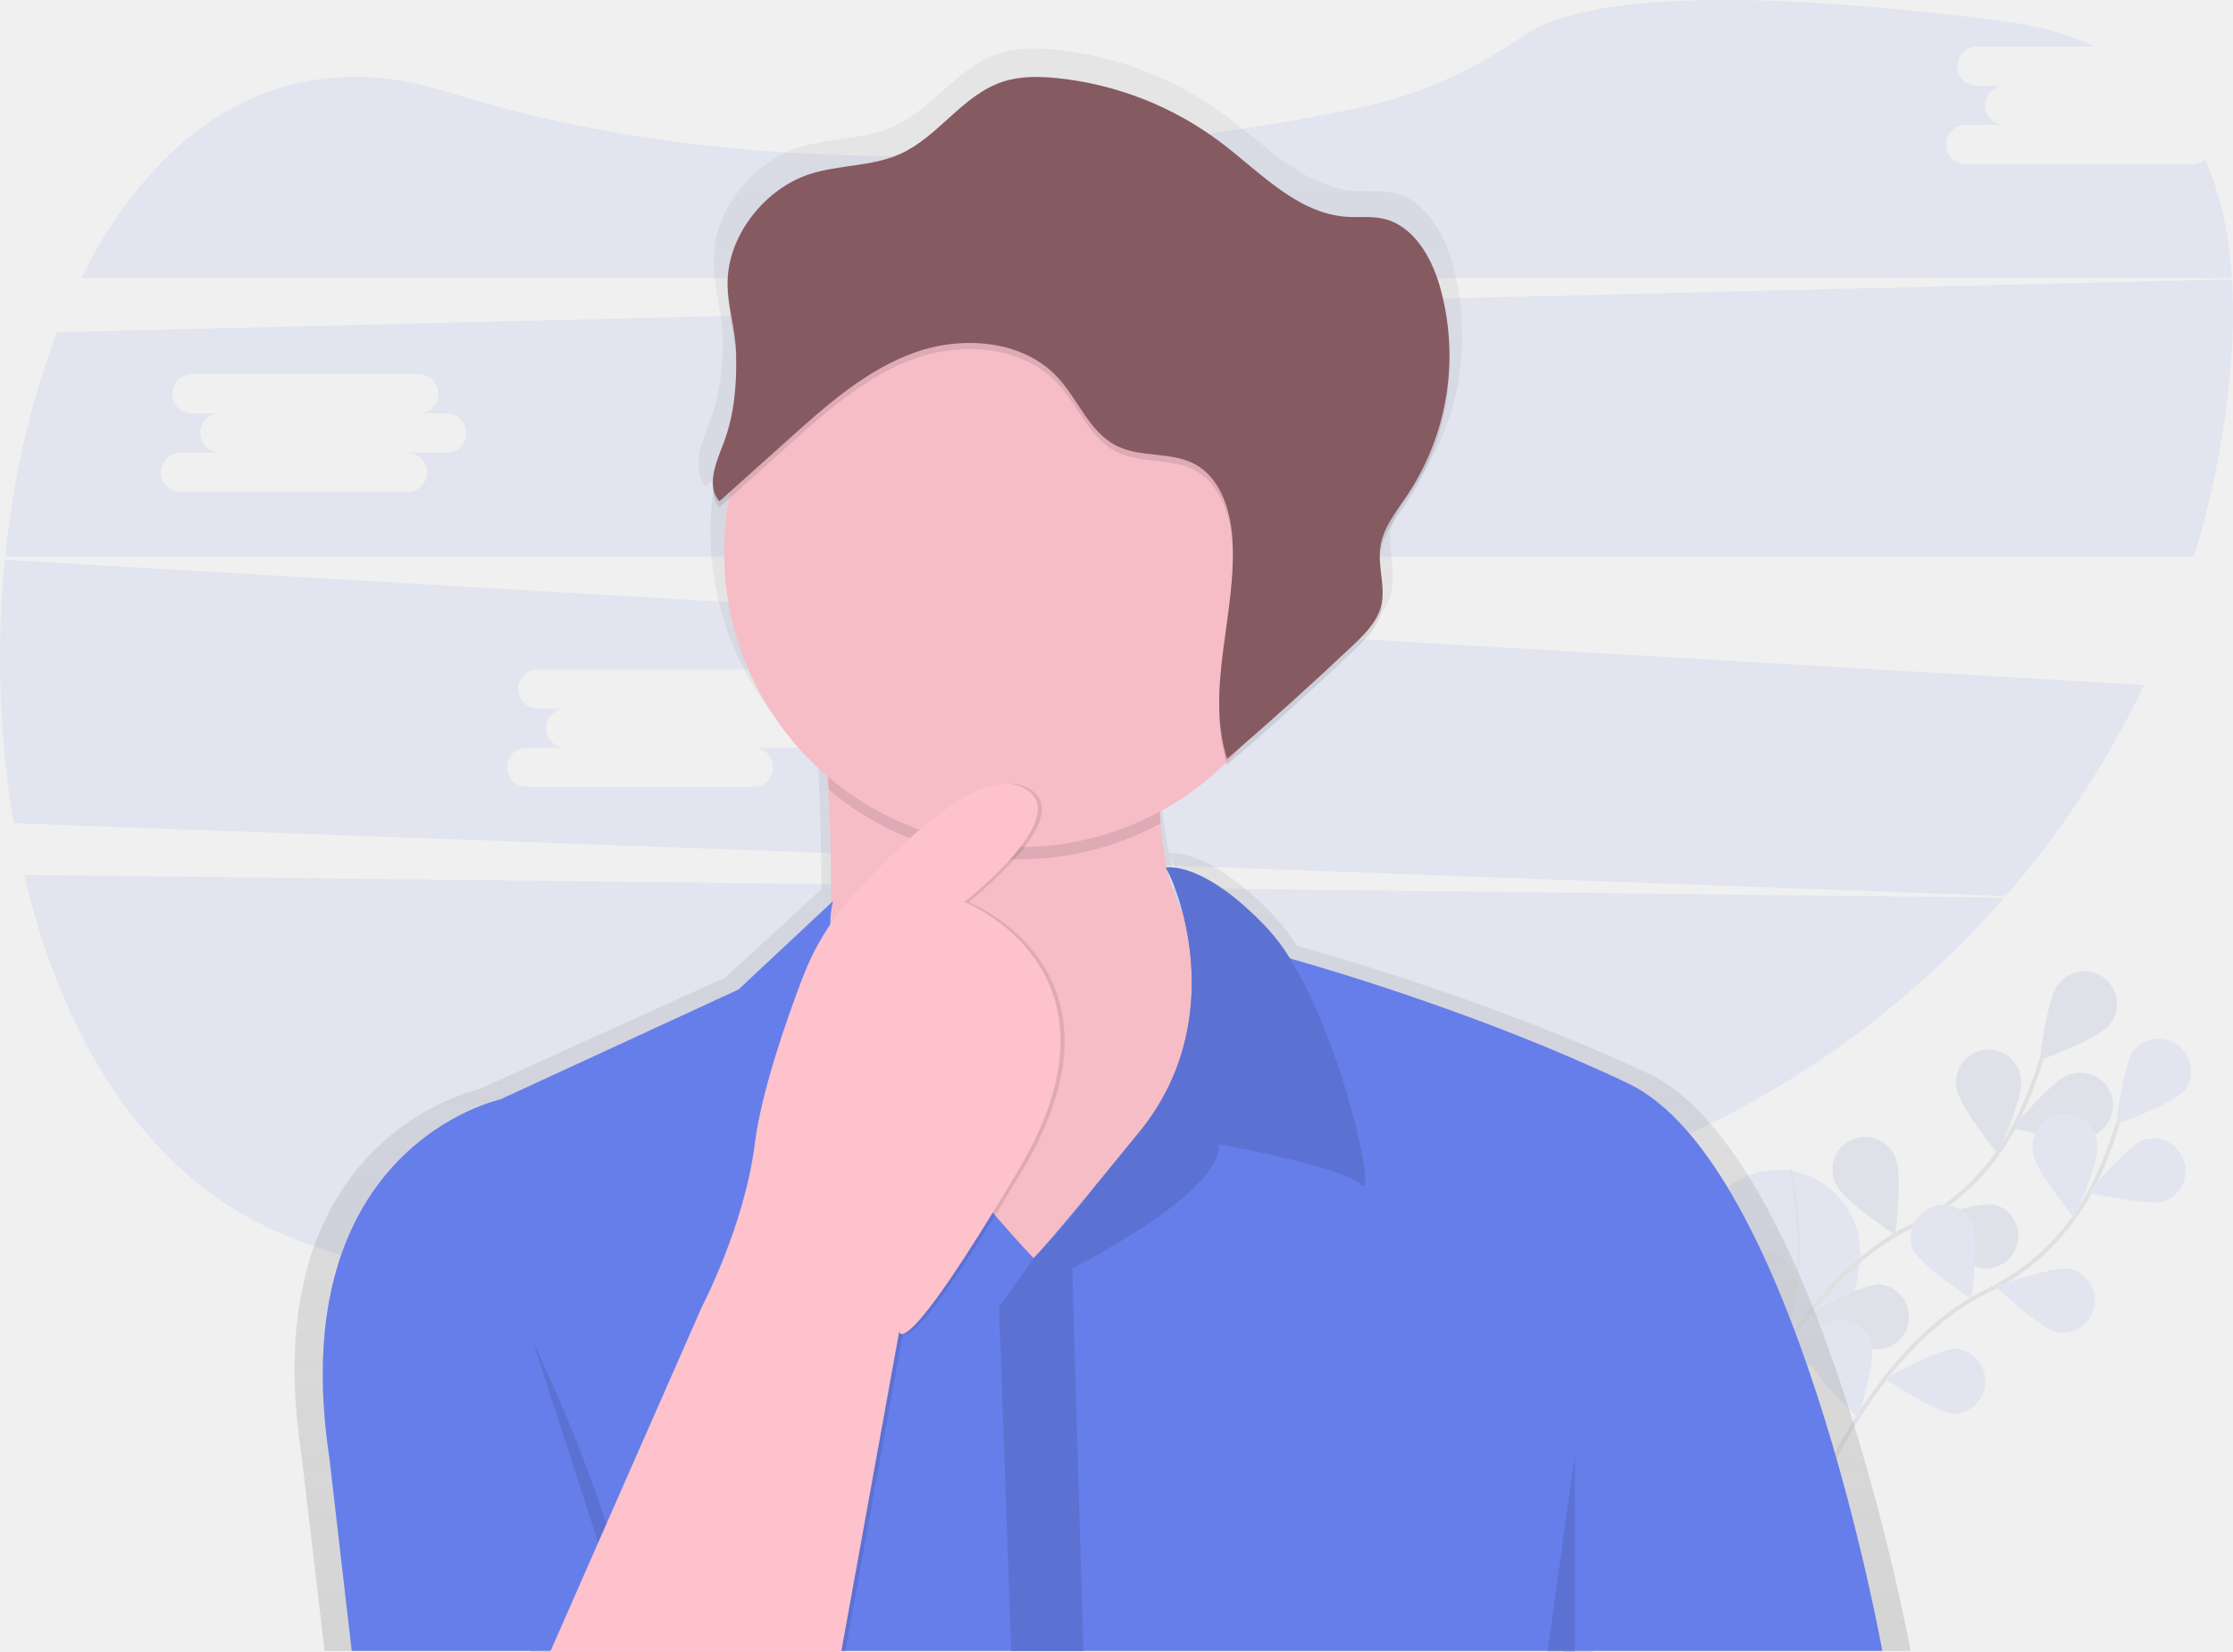
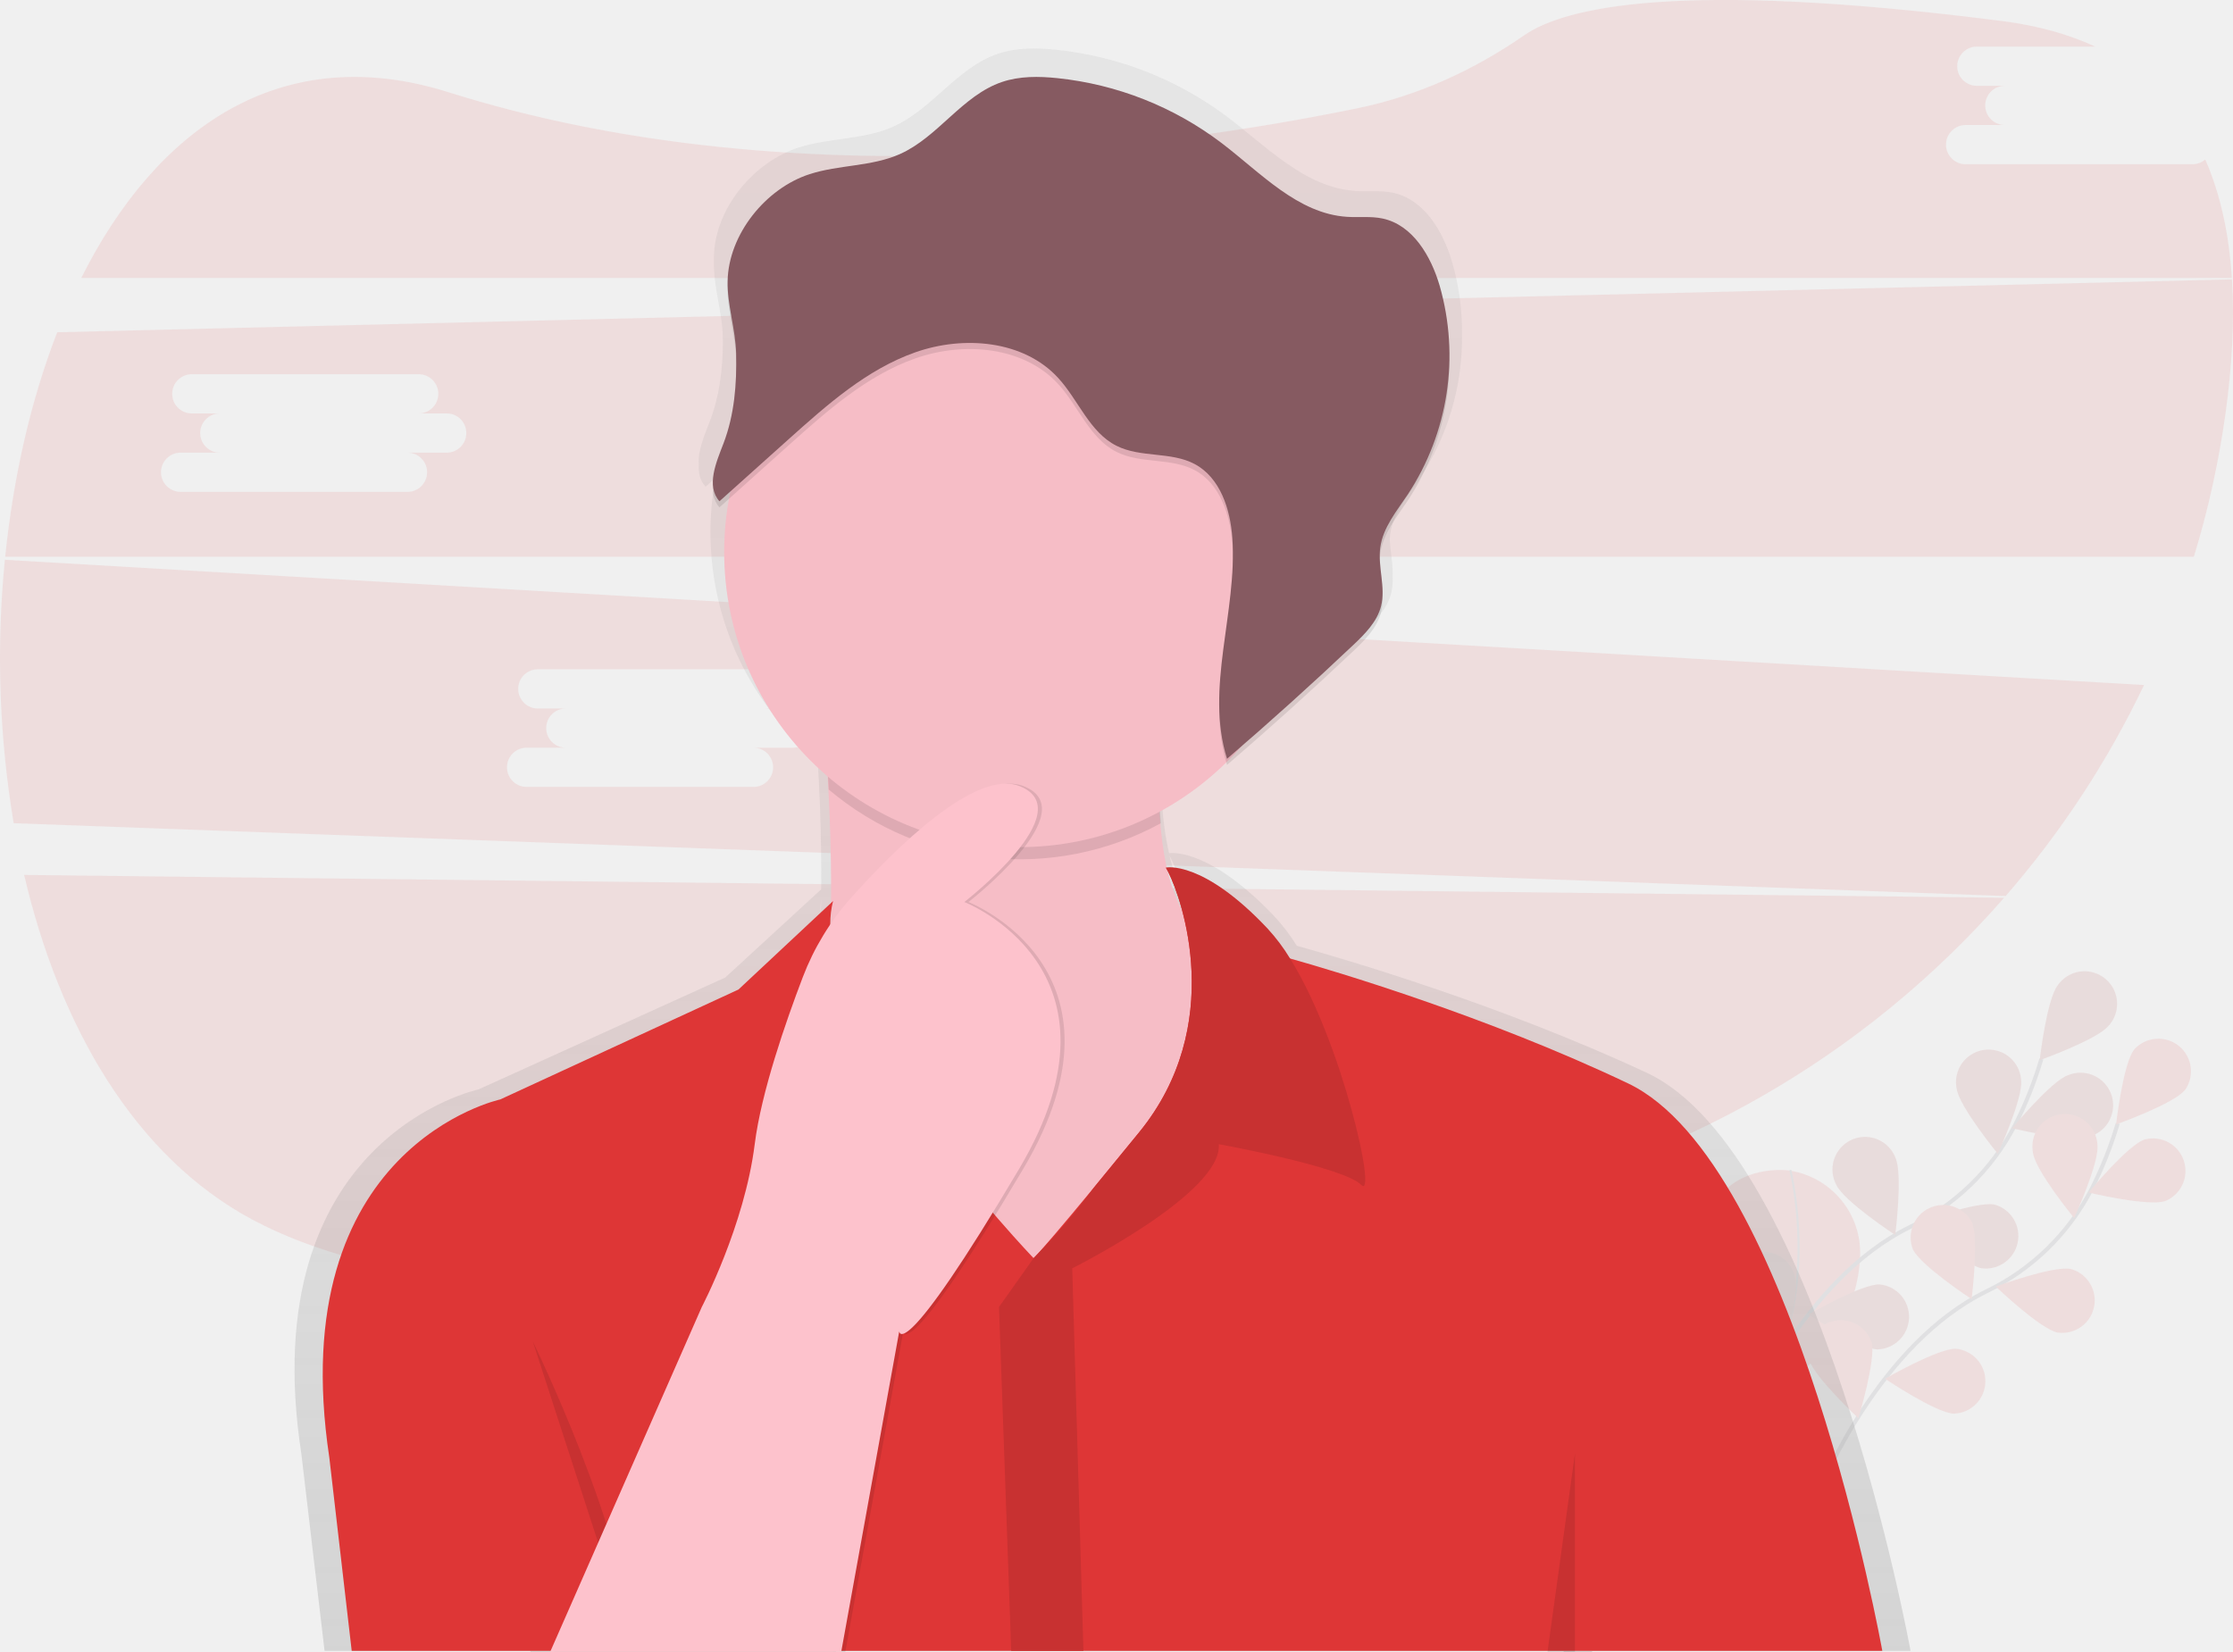
<svg xmlns="http://www.w3.org/2000/svg" id="fafd2220-3b39-4538-bdd8-5627e33a2e32" data-name="Layer 1" width="1097.1" height="811.81" viewBox="0 0 1097.1 811.81">
  <defs>
    <linearGradient id="1c2fe1a5-71ac-4c34-8a58-b17380e220b9" x1="593.13" y1="855.9" x2="593.13" y2="67.88" gradientUnits="userSpaceOnUse">
      <stop offset="0" stop-color="gray" stop-opacity="0.25" />
      <stop offset="0.54" stop-color="gray" stop-opacity="0.12" />
      <stop offset="1" stop-color="gray" stop-opacity="0.1" />
    </linearGradient>
  </defs>
  <g opacity="0.1">
-     <path d="M929.91,619.25S851.59,609.08,910,735.84c0,0,53.23-22.81,55.35-74.26a40.94,40.94,0,0,0-34.33-42.17Z" transform="translate(-51.45 -44.1)" fill="#667eea" />
+     <path d="M929.91,619.25S851.59,609.08,910,735.84c0,0,53.23-22.81,55.35-74.26a40.94,40.94,0,0,0-34.33-42.17Z" transform="translate(-51.45 -44.1)" fill="#de3636" />
    <path d="M931.06,619.06s17.73,70.68-21,116.79" transform="translate(-51.45 -44.1)" fill="none" stroke="#535461" stroke-miterlimit="10" />
    <path d="M909,742.38s28.2-69.5,80.86-95.28A113.65,113.65,0,0,0,1041.47,597a191.13,191.13,0,0,0,12.93-32.47" transform="translate(-51.45 -44.1)" fill="none" stroke="#535461" stroke-miterlimit="10" stroke-width="2" />
-     <path d="M1087.49,548.1c-5.49,6.9-33.9,17-33.9,17s3.42-30,8.91-36.85a16,16,0,1,1,25,19.88Z" transform="translate(-51.45 -44.1)" fill="#667eea" />
-     <path d="M1077.74,602.75c-8.36,2.81-37.68-4.18-37.68-4.18s19.15-23.28,27.51-26.09a16,16,0,1,1,10.17,30.27Z" transform="translate(-51.45 -44.1)" fill="#667eea" />
-     <path d="M1024.88,667.36c-8.63-1.79-30.42-22.63-30.42-22.63s28.28-10.43,36.92-8.64a16,16,0,0,1-6.5,31.26Z" transform="translate(-51.45 -44.1)" fill="#667eea" />
-     <path d="M973.88,707.24c-8.81-.31-33.81-17.16-33.81-17.16S966.19,675,975,675.32a16,16,0,0,1-1.12,31.91Z" transform="translate(-51.45 -44.1)" fill="#667eea" />
-     <path d="M1012.76,579c1.13,8.75,20.22,32.07,20.22,32.07s12.57-27.4,11.45-36.15a16,16,0,1,0-31.67,4.08Z" transform="translate(-51.45 -44.1)" fill="#667eea" />
-     <path d="M953.7,626.44c3.69,8,28.89,24.55,28.89,24.55s3.8-29.91.11-37.91a16,16,0,1,0-29,13.37Z" transform="translate(-51.45 -44.1)" fill="#667eea" />
-     <path d="M902.62,680.38c2.28,8.52,24.33,29.08,24.33,29.08s8.8-28.83,6.51-37.35a16,16,0,1,0-30.84,8.27Z" transform="translate(-51.45 -44.1)" fill="#667eea" />
+     <path d="M1087.49,548.1c-5.49,6.9-33.9,17-33.9,17s3.42-30,8.91-36.85a16,16,0,1,1,25,19.88Z" transform="translate(-51.45 -44.1)" fill="#de3636" />
+     <path d="M1077.74,602.75c-8.36,2.81-37.68-4.18-37.68-4.18s19.15-23.28,27.51-26.09a16,16,0,1,1,10.17,30.27Z" transform="translate(-51.45 -44.1)" fill="#de3636" />
+     <path d="M1024.88,667.36c-8.63-1.79-30.42-22.63-30.42-22.63s28.28-10.43,36.92-8.64a16,16,0,0,1-6.5,31.26Z" transform="translate(-51.45 -44.1)" fill="#de3636" />
+     <path d="M973.88,707.24c-8.81-.31-33.81-17.16-33.81-17.16S966.19,675,975,675.32a16,16,0,0,1-1.12,31.91Z" transform="translate(-51.45 -44.1)" fill="#de3636" />
+     <path d="M1012.76,579c1.13,8.75,20.22,32.07,20.22,32.07s12.57-27.4,11.45-36.15a16,16,0,1,0-31.67,4.08Z" transform="translate(-51.45 -44.1)" fill="#de3636" />
+     <path d="M953.7,626.44c3.69,8,28.89,24.55,28.89,24.55s3.8-29.91.11-37.91a16,16,0,1,0-29,13.37Z" transform="translate(-51.45 -44.1)" fill="#de3636" />
+     <path d="M902.62,680.38c2.28,8.52,24.33,29.08,24.33,29.08s8.8-28.83,6.51-37.35a16,16,0,1,0-30.84,8.27Z" transform="translate(-51.45 -44.1)" fill="#de3636" />
    <path d="M1087.49,548.1c-5.49,6.9-33.9,17-33.9,17s3.42-30,8.91-36.85a16,16,0,1,1,25,19.88Z" transform="translate(-51.45 -44.1)" opacity="0.25" />
    <path d="M1077.74,602.75c-8.36,2.81-37.68-4.18-37.68-4.18s19.15-23.28,27.51-26.09a16,16,0,1,1,10.17,30.27Z" transform="translate(-51.45 -44.1)" opacity="0.25" />
    <path d="M1024.88,667.36c-8.63-1.79-30.42-22.63-30.42-22.63s28.28-10.43,36.92-8.64a16,16,0,0,1-6.5,31.26Z" transform="translate(-51.45 -44.1)" opacity="0.25" />
    <path d="M973.88,707.24c-8.81-.31-33.81-17.16-33.81-17.16S966.19,675,975,675.32a16,16,0,0,1-1.12,31.91Z" transform="translate(-51.45 -44.1)" opacity="0.25" />
    <path d="M1012.76,579c1.13,8.75,20.22,32.07,20.22,32.07s12.57-27.4,11.45-36.15a16,16,0,1,0-31.67,4.08Z" transform="translate(-51.45 -44.1)" opacity="0.25" />
    <path d="M953.7,626.44c3.69,8,28.89,24.55,28.89,24.55s3.8-29.91.11-37.91a16,16,0,1,0-29,13.37Z" transform="translate(-51.45 -44.1)" opacity="0.25" />
    <path d="M902.62,680.38c2.28,8.52,24.33,29.08,24.33,29.08s8.8-28.83,6.51-37.35a16,16,0,1,0-30.84,8.27Z" transform="translate(-51.45 -44.1)" opacity="0.25" />
    <path d="M946.56,774s28.2-69.5,80.86-95.28A113.65,113.65,0,0,0,1079,628.61a191.13,191.13,0,0,0,12.93-32.47" transform="translate(-51.45 -44.1)" fill="none" stroke="#535461" stroke-miterlimit="10" stroke-width="2" />
-     <path d="M1125,579.7c-5.49,6.9-33.9,17-33.9,17s3.42-30,8.91-36.85a16,16,0,0,1,25,19.88Z" transform="translate(-51.45 -44.1)" fill="#667eea" />
-     <path d="M1115.27,634.35c-8.36,2.81-37.68-4.18-37.68-4.18s19.15-23.28,27.51-26.09a16,16,0,0,1,10.17,30.27Z" transform="translate(-51.45 -44.1)" fill="#667eea" />
-     <path d="M1062.41,699c-8.63-1.79-30.42-22.63-30.42-22.63s28.28-10.43,36.92-8.64a16,16,0,0,1-6.5,31.26Z" transform="translate(-51.45 -44.1)" fill="#667eea" />
-     <path d="M1011.4,738.83c-8.81-.31-33.81-17.16-33.81-17.16s26.12-15.06,34.93-14.75a16,16,0,0,1-1.12,31.91Z" transform="translate(-51.45 -44.1)" fill="#667eea" />
-     <path d="M1050.28,610.64c1.13,8.75,20.22,32.07,20.22,32.07s12.57-27.4,11.45-36.15a16,16,0,1,0-31.67,4.08Z" transform="translate(-51.45 -44.1)" fill="#667eea" />
-     <path d="M991.23,658c3.69,8,28.89,24.55,28.89,24.55s3.8-29.91.11-37.91a16,16,0,0,0-29,13.37Z" transform="translate(-51.45 -44.1)" fill="#667eea" />
-     <path d="M940.15,712c2.28,8.52,24.33,29.08,24.33,29.08s8.8-28.83,6.51-37.35A16,16,0,0,0,940.15,712Z" transform="translate(-51.45 -44.1)" fill="#667eea" />
+     <path d="M1125,579.7c-5.49,6.9-33.9,17-33.9,17s3.42-30,8.91-36.85a16,16,0,0,1,25,19.88Z" transform="translate(-51.45 -44.1)" fill="#de3636" />
+     <path d="M1115.27,634.35c-8.36,2.81-37.68-4.18-37.68-4.18s19.15-23.28,27.51-26.09a16,16,0,0,1,10.17,30.27Z" transform="translate(-51.45 -44.1)" fill="#de3636" />
+     <path d="M1062.41,699c-8.63-1.79-30.42-22.63-30.42-22.63s28.28-10.43,36.92-8.64a16,16,0,0,1-6.5,31.26Z" transform="translate(-51.45 -44.1)" fill="#de3636" />
+     <path d="M1011.4,738.83c-8.81-.31-33.81-17.16-33.81-17.16s26.12-15.06,34.93-14.75a16,16,0,0,1-1.12,31.91Z" transform="translate(-51.45 -44.1)" fill="#de3636" />
+     <path d="M1050.28,610.64c1.13,8.75,20.22,32.07,20.22,32.07s12.57-27.4,11.45-36.15a16,16,0,1,0-31.67,4.08Z" transform="translate(-51.45 -44.1)" fill="#de3636" />
+     <path d="M991.23,658c3.69,8,28.89,24.55,28.89,24.55s3.8-29.91.11-37.91a16,16,0,0,0-29,13.37Z" transform="translate(-51.45 -44.1)" fill="#de3636" />
+     <path d="M940.15,712c2.28,8.52,24.33,29.08,24.33,29.08s8.8-28.83,6.51-37.35A16,16,0,0,0,940.15,712Z" transform="translate(-51.45 -44.1)" fill="#de3636" />
  </g>
-   <path d="M63.3,474.07c17.36,74.2,54.11,138.34,112.19,169.43,120.7,64.61,392.91,31.29,596.07-7A465.21,465.21,0,0,0,1036.09,485.3Z" transform="translate(-51.45 -44.1)" fill="#667eea" opacity="0.1" />
-   <path d="M1128.65,124.81H1017.18a9.63,9.63,0,1,1,0-19.27h19.27a9.63,9.63,0,0,1,0-19.27h-13.76a9.63,9.63,0,0,1,0-19.27h58.18c-12.91-6-28-10.27-45.38-12.51-158.64-20.38-215.28-6.9-235.26,7-24.65,17.1-52.15,29.68-81.54,35.74C620.8,117.4,437.75,141.7,271.84,89.43c-82.46-26-143.75,17.92-180.48,91.28H1148c-1.38-21.32-5.51-41-13.09-58.24A9.58,9.58,0,0,1,1128.65,124.81Z" transform="translate(-51.45 -44.1)" fill="#667eea" opacity="0.1" />
-   <path d="M53.84,319.2a491.06,491.06,0,0,0,4.33,129.46l978.68,35.79a460,460,0,0,0,68-103.7Zm387.08,92.35H421.65a9.63,9.63,0,0,1,0,19.27H310.18a9.63,9.63,0,1,1,0-19.27h19.27a9.63,9.63,0,0,1,0-19.27H315.69a9.63,9.63,0,0,1,0-19.27H427.16a9.63,9.63,0,1,1,0,19.27h13.76a9.63,9.63,0,0,1,0,19.27Z" transform="translate(-51.45 -44.1)" fill="#667eea" opacity="0.1" />
-   <path d="M1148.05,181.38l-1068.49,26C66.57,240.79,58,278.56,54,317.71H1129.33a456.46,456.46,0,0,0,15.53-70.33C1148.06,224.37,1149.34,202.11,1148.05,181.38ZM270.92,266.55H251.65a9.63,9.63,0,0,1,0,19.27H140.18a9.63,9.63,0,1,1,0-19.27h19.27a9.63,9.63,0,0,1,0-19.27H145.69a9.63,9.63,0,0,1,0-19.27H257.16a9.63,9.63,0,1,1,0,19.27h13.76a9.63,9.63,0,0,1,0,19.27Z" transform="translate(-51.45 -44.1)" fill="#667eea" opacity="0.1" />
+   <path d="M63.3,474.07c17.36,74.2,54.11,138.34,112.19,169.43,120.7,64.61,392.91,31.29,596.07-7A465.21,465.21,0,0,0,1036.09,485.3Z" transform="translate(-51.45 -44.1)" fill="#de3636" opacity="0.1" />
+   <path d="M1128.65,124.81H1017.18a9.63,9.63,0,1,1,0-19.27h19.27a9.63,9.63,0,0,1,0-19.27h-13.76a9.63,9.63,0,0,1,0-19.27h58.18c-12.91-6-28-10.27-45.38-12.51-158.64-20.38-215.28-6.9-235.26,7-24.65,17.1-52.15,29.68-81.54,35.74C620.8,117.4,437.75,141.7,271.84,89.43c-82.46-26-143.75,17.92-180.48,91.28H1148c-1.38-21.32-5.51-41-13.09-58.24A9.58,9.58,0,0,1,1128.65,124.81Z" transform="translate(-51.45 -44.1)" fill="#de3636" opacity="0.1" />
+   <path d="M53.84,319.2a491.06,491.06,0,0,0,4.33,129.46l978.68,35.79a460,460,0,0,0,68-103.7Zm387.08,92.35H421.65a9.63,9.63,0,0,1,0,19.27H310.18a9.63,9.63,0,1,1,0-19.27h19.27a9.63,9.63,0,0,1,0-19.27H315.69a9.63,9.63,0,0,1,0-19.27H427.16a9.63,9.63,0,1,1,0,19.27h13.76a9.63,9.63,0,0,1,0,19.27Z" transform="translate(-51.45 -44.1)" fill="#de3636" opacity="0.1" />
+   <path d="M1148.05,181.38l-1068.49,26C66.57,240.79,58,278.56,54,317.71H1129.33a456.46,456.46,0,0,0,15.53-70.33C1148.06,224.37,1149.34,202.11,1148.05,181.38ZM270.92,266.55H251.65a9.63,9.63,0,0,1,0,19.27H140.18a9.63,9.63,0,1,1,0-19.27h19.27a9.63,9.63,0,0,1,0-19.27H145.69a9.63,9.63,0,0,1,0-19.27H257.16a9.63,9.63,0,1,1,0,19.27h13.76a9.63,9.63,0,0,1,0,19.27Z" transform="translate(-51.45 -44.1)" fill="#de3636" opacity="0.1" />
  <path d="M990.13,855.4S945.57,611,860.6,571.34c-72-33.63-149.86-56.3-172-62.45A95.61,95.61,0,0,0,677.19,494c-30.26-31.59-48.44-31-51.38-30.61a153.83,153.83,0,0,1-3-19c-.09-1-.18-1.93-.26-2.92l.26-.13c-.18-1.89-.34-3.84-.48-5.85a150.6,150.6,0,0,0,33.79-24.61c.13.43.24.86.38,1.3q32.71-27.65,64.07-56.8c6-5.61,12.3-11.7,14.34-19.61a28.78,28.78,0,0,0,.75-8.32c.27-6-1.15-12.13-1.39-18.21,0-1,.11-1.93.24-2.88,1.4-9.95,8.32-18.12,14-26.47a124.82,124.82,0,0,0,21.23-71.46,121,121,0,0,0-5-36c-4.43-14.82-13.65-30.39-29-33.63-5.94-1.25-12.11-.47-18.17-.86-25.09-1.6-43.87-22-63.88-36.95a168.61,168.61,0,0,0-83.58-32.44c-9.45-1-19.21-1.07-28.2,1.93-20.19,6.72-32.45,27.47-51.9,36-14.38,6.34-31,5.31-46,10.07-22.33,7.1-41.28,30-41.78,53.53,0,.87,0,1.74,0,2.61,0,.15,0,.3,0,.44-.25,11.89,4,24,4.34,36.17q0,1.65.05,3.31c-.11,13.14-1.68,26.32-6.47,38.67-2.58,6.65-5.9,14.35-5.36,21-.3,4.07.49,7.89,3.32,11l4.83-4.26a146,146,0,0,0-2.43,26.58c0,44.94,20.44,85.18,52.68,112.26q.28,4.49.54,9.62c.76,14.82,1.36,33.41,1.19,53.67l-47.16,43.35-121.24,55s-110.88,23.42-87,179.19l11.4,96.72H312.15l-.23.51H462.17l.09-.51H819.74l-.07.51h14v-.51ZM626.7,465.87a103.92,103.92,0,0,1,7.2,19.8,81.11,81.11,0,0,1-7.77-20.88l.15.27Zm-171.82,20q0,2.86-.1,5.77l-.24.34A49,49,0,0,1,454.88,485.82Z" transform="translate(-51.45 -44.1)" fill="url(#1c2fe1a5-71ac-4c34-8a58-b17380e220b9)" />
  <path d="M666.25,510.4l-20,191-107,34s-139-26-103-101c25.61-53.35,24.9-148.69,22.36-199.29-1-20.54-2.36-33.71-2.36-33.71s182-159,167-16c-2.9,27.69-3.07,49.34-1.46,66.26C628.54,522.1,666.25,510.4,666.25,510.4Z" transform="translate(-51.45 -44.1)" fill="#fdc2cc" />
  <path d="M666.25,510.4l-20,191-107,34s-139-26-103-101c25.61-53.35,24.9-148.69,22.36-199.29-1-20.54-2.36-33.71-2.36-33.71s182-159,167-16c-2.9,27.69-3.07,49.34-1.46,66.26C628.54,522.1,666.25,510.4,666.25,510.4Z" transform="translate(-51.45 -44.1)" opacity="0.03" />
  <path d="M623.25,382.4c-2.9,27.69-3.07,49.34-1.46,66.26a145.07,145.07,0,0,1-163.18-16.55c-1-20.54-2.36-33.71-2.36-33.71S638.25,239.4,623.25,382.4Z" transform="translate(-51.45 -44.1)" opacity="0.1" />
  <circle cx="500.8" cy="271.31" r="145" fill="#fdc2cc" />
  <circle cx="500.8" cy="271.31" r="145" opacity="0.03" />
-   <path d="M976.25,855.4h-752l-11-95c-23-153,84-176,84-176l117-54,46.5-43.5c-15,57,98.5,175.5,98.5,175.5l0,0a26.88,26.88,0,0,0,2.07-2.15c3.06-3.34,10.37-11.7,27.49-32.44,6.12-7.43,13.51-16.44,22.41-27.38,42.8-52.6,20.84-114.75,14.28-127.6l-.41-.8c-.25-.46-.44-.83-.59-1.09a0,0,0,0,0,0,0,1.63,1.63,0,0,0-.15-.27,1.59,1.59,0,0,1-.11-.2l55,43s2.11.56,6,1.66c21.4,6,96.58,28.31,166,61.34C933.25,615.4,976.25,855.4,976.25,855.4Z" transform="translate(-51.45 -44.1)" fill="#667eea" />
-   <path d="M720.25,626.4c-9-9-70-20-70-20,2,24-72,61-72,61l5.5,188H548.27l-6-169,17-24,0,0,2.07-2.15a330,330,0,0,0,27.49-32.44c6.12-7.43,13.51-16.44,22.41-27.38,42.8-52.6,20.84-114.75,14.28-127.6l-.41-.8c-.24-.47-.43-.83-.59-1.09a0,0,0,0,0,0,0,1.63,1.63,0,0,0-.15-.27,1.59,1.59,0,0,1-.11-.2h0s18-4,50,30a93.75,93.75,0,0,1,11,14.66C711.26,556.85,728.18,634.33,720.25,626.4Z" transform="translate(-51.45 -44.1)" fill="#667eea" />
+   <path d="M976.25,855.4h-752l-11-95c-23-153,84-176,84-176l117-54,46.5-43.5c-15,57,98.5,175.5,98.5,175.5l0,0a26.88,26.88,0,0,0,2.07-2.15c3.06-3.34,10.37-11.7,27.49-32.44,6.12-7.43,13.51-16.44,22.41-27.38,42.8-52.6,20.84-114.75,14.28-127.6l-.41-.8c-.25-.46-.44-.83-.59-1.09a0,0,0,0,0,0,0,1.63,1.63,0,0,0-.15-.27,1.59,1.59,0,0,1-.11-.2l55,43s2.11.56,6,1.66c21.4,6,96.58,28.31,166,61.34C933.25,615.4,976.25,855.4,976.25,855.4Z" transform="translate(-51.45 -44.1)" fill="#de3636" />
+   <path d="M720.25,626.4c-9-9-70-20-70-20,2,24-72,61-72,61l5.5,188H548.27l-6-169,17-24,0,0,2.07-2.15a330,330,0,0,0,27.49-32.44c6.12-7.43,13.51-16.44,22.41-27.38,42.8-52.6,20.84-114.75,14.28-127.6l-.41-.8c-.24-.47-.43-.83-.59-1.09a0,0,0,0,0,0,0,1.63,1.63,0,0,0-.15-.27,1.59,1.59,0,0,1-.11-.2h0s18-4,50,30a93.75,93.75,0,0,1,11,14.66C711.26,556.85,728.18,634.33,720.25,626.4Z" transform="translate(-51.45 -44.1)" fill="#de3636" />
  <path d="M720.25,626.4c-9-9-70-20-70-20,2,24-72,61-72,61l5.5,188H548.27l-6-169,17-24,0,0,2.07-2.15a330,330,0,0,0,27.49-32.44c6.12-7.43,13.51-16.44,22.41-27.38,42.8-52.6,20.84-114.75,14.28-127.6l-.41-.8c-.24-.47-.43-.83-.59-1.09a0,0,0,0,0,0,0,1.63,1.63,0,0,0-.15-.27,1.59,1.59,0,0,1-.11-.2h0s18-4,50,30a93.75,93.75,0,0,1,11,14.66C711.26,556.85,728.18,634.33,720.25,626.4Z" transform="translate(-51.45 -44.1)" opacity="0.1" />
  <path d="M313.25,703.4s47,96,49.5,152.5" transform="translate(-51.45 -44.1)" opacity="0.1" />
  <polygon points="773.8 714.31 760.3 811.81 773.8 811.81 773.8 714.31" opacity="0.1" />
  <path d="M323.75,855.9l74.5-169.5s21-40,26-80,32-103,32-103,67-85,98-73-27,57-27,57,85,33,27,131-59,80-59,80l-28.5,157.5Z" transform="translate(-51.45 -44.1)" opacity="0.1" />
  <path d="M321.75,855.9l74.5-169.5s21-40,26-80c3.18-25.43,15.25-60.16,23.62-82.09a125.86,125.86,0,0,1,23.72-39c21.66-24.24,61-63.33,82.66-54.93,31,12-27,57-27,57s85,33,27,131-59,80-59,80l-28.5,157.5Z" transform="translate(-51.45 -44.1)" fill="#fdc2cc" />
  <circle cx="545.3" cy="189.81" r="3" fill="#fff" opacity="0.15" />
  <circle cx="531.3" cy="195.81" r="3" fill="#fff" opacity="0.15" />
  <path d="M449.24,132.68c14.47-4.68,30.53-3.67,44.41-9.89,18.77-8.42,30.6-28.8,50.08-35.4,8.68-2.94,18.1-2.83,27.21-1.89a161.07,161.07,0,0,1,80.66,31.87c19.31,14.69,37.43,34.72,61.64,36.29,5.85.38,11.8-.39,17.53.84,14.84,3.18,23.73,18.47,28,33A124.26,124.26,0,0,1,743.11,290.1c-5.48,8.2-12.16,16.23-13.51,26-1.32,9.58,2.76,19.51.38,28.89-2,7.77-8,13.75-13.84,19.26Q685.89,392.86,654.31,420c-10.94-34.76,5.11-72.19,2.61-108.54-1-14.16-6-29.62-18.49-36.3-11.69-6.24-26.63-3-38.46-9-13.2-6.65-18.62-22.4-28.6-33.3-17-18.6-46.51-21-70.28-12.6s-43.2,25.68-62,42.53l-34.17,30.65c-6.67-7.52-1.61-19.06,2-28.46,5.38-14.09,6.56-29.28,6.2-44.24-.29-12-4.43-23.85-4.19-35.53C409.41,162.17,427.69,139.65,449.24,132.68Z" transform="translate(-51.45 -44.1)" opacity="0.1" />
  <path d="M449.24,129.68c14.47-4.68,30.53-3.67,44.41-9.89,18.77-8.42,30.6-28.8,50.08-35.4,8.68-2.94,18.1-2.83,27.21-1.89a161.07,161.07,0,0,1,80.66,31.87c19.31,14.69,37.43,34.72,61.64,36.29,5.85.38,11.8-.39,17.53.84,14.84,3.18,23.73,18.47,28,33A124.26,124.26,0,0,1,743.11,287.1c-5.48,8.2-12.16,16.23-13.51,26-1.32,9.58,2.76,19.51.38,28.89-2,7.77-8,13.75-13.84,19.26Q685.89,389.86,654.31,417c-10.94-34.76,5.11-72.19,2.61-108.54-1-14.16-6-29.62-18.49-36.3-11.69-6.24-26.63-3-38.46-9-13.2-6.65-18.62-22.4-28.6-33.3-17-18.6-46.51-21-70.28-12.6s-43.2,25.68-62,42.53l-34.17,30.65c-6.67-7.52-1.61-19.06,2-28.46,5.38-14.09,6.56-29.28,6.2-44.24-.29-12-4.43-23.85-4.19-35.53C409.41,159.17,427.69,136.65,449.24,129.68Z" transform="translate(-51.45 -44.1)" fill="#865a61" />
</svg>
